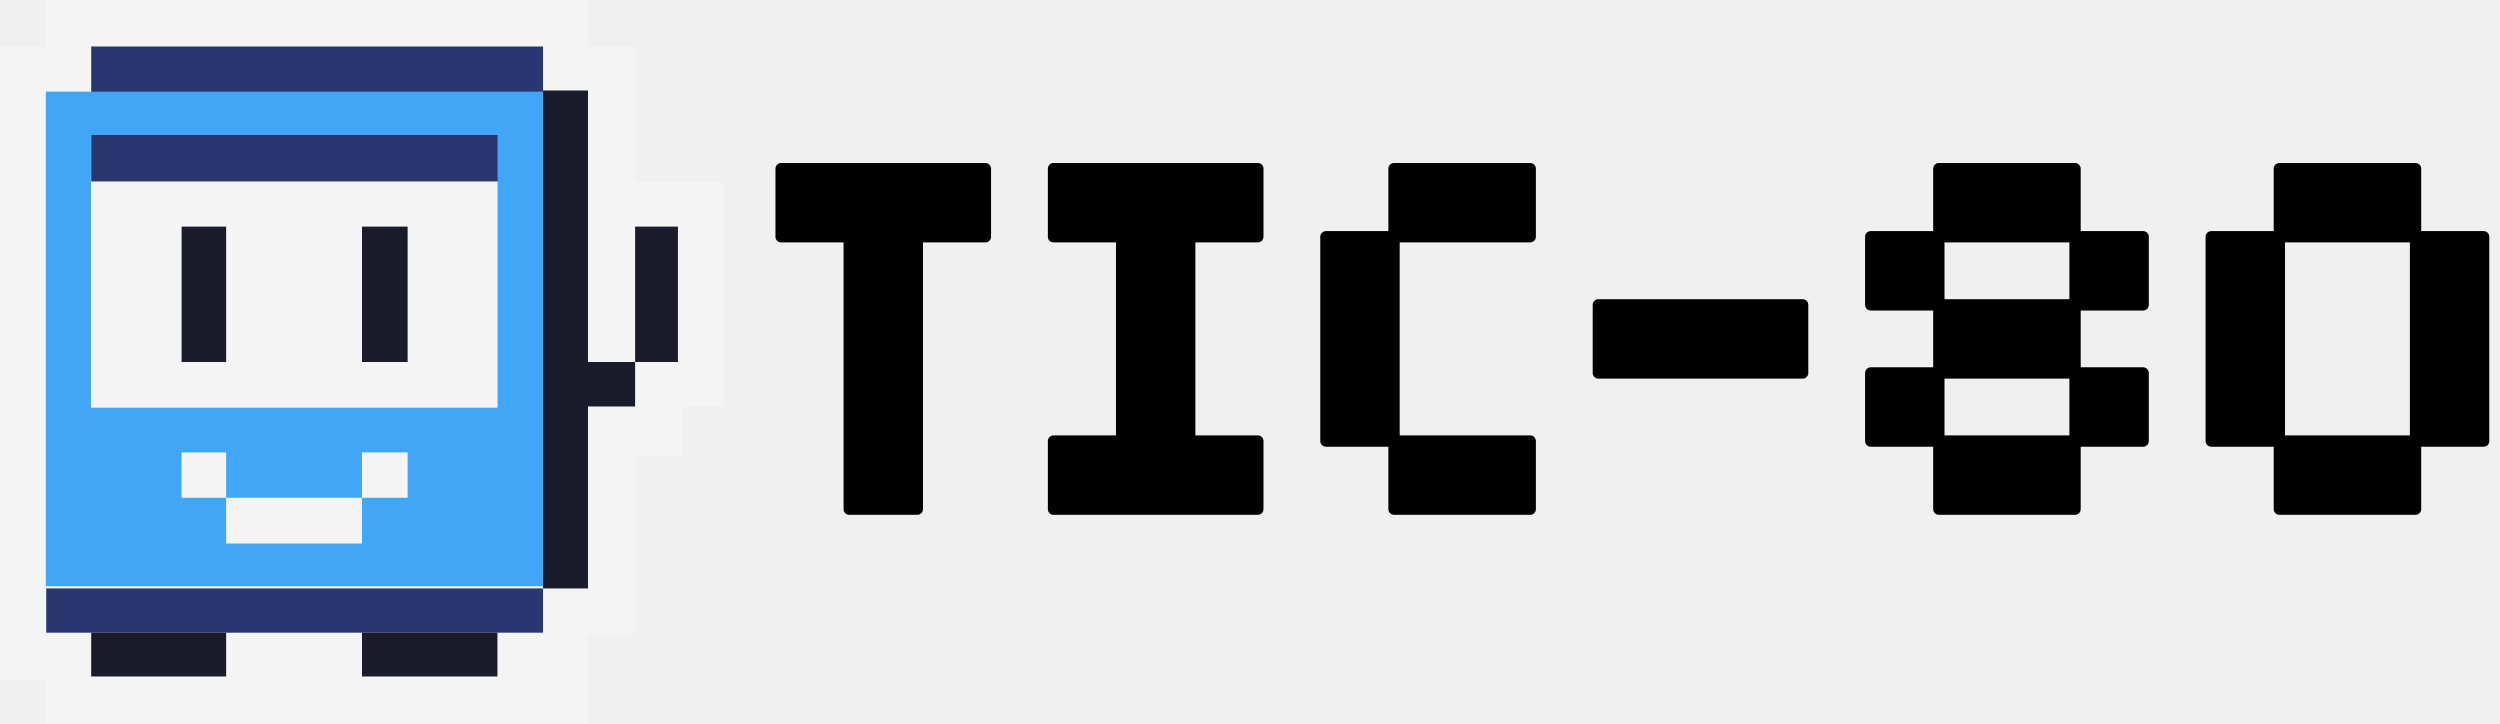
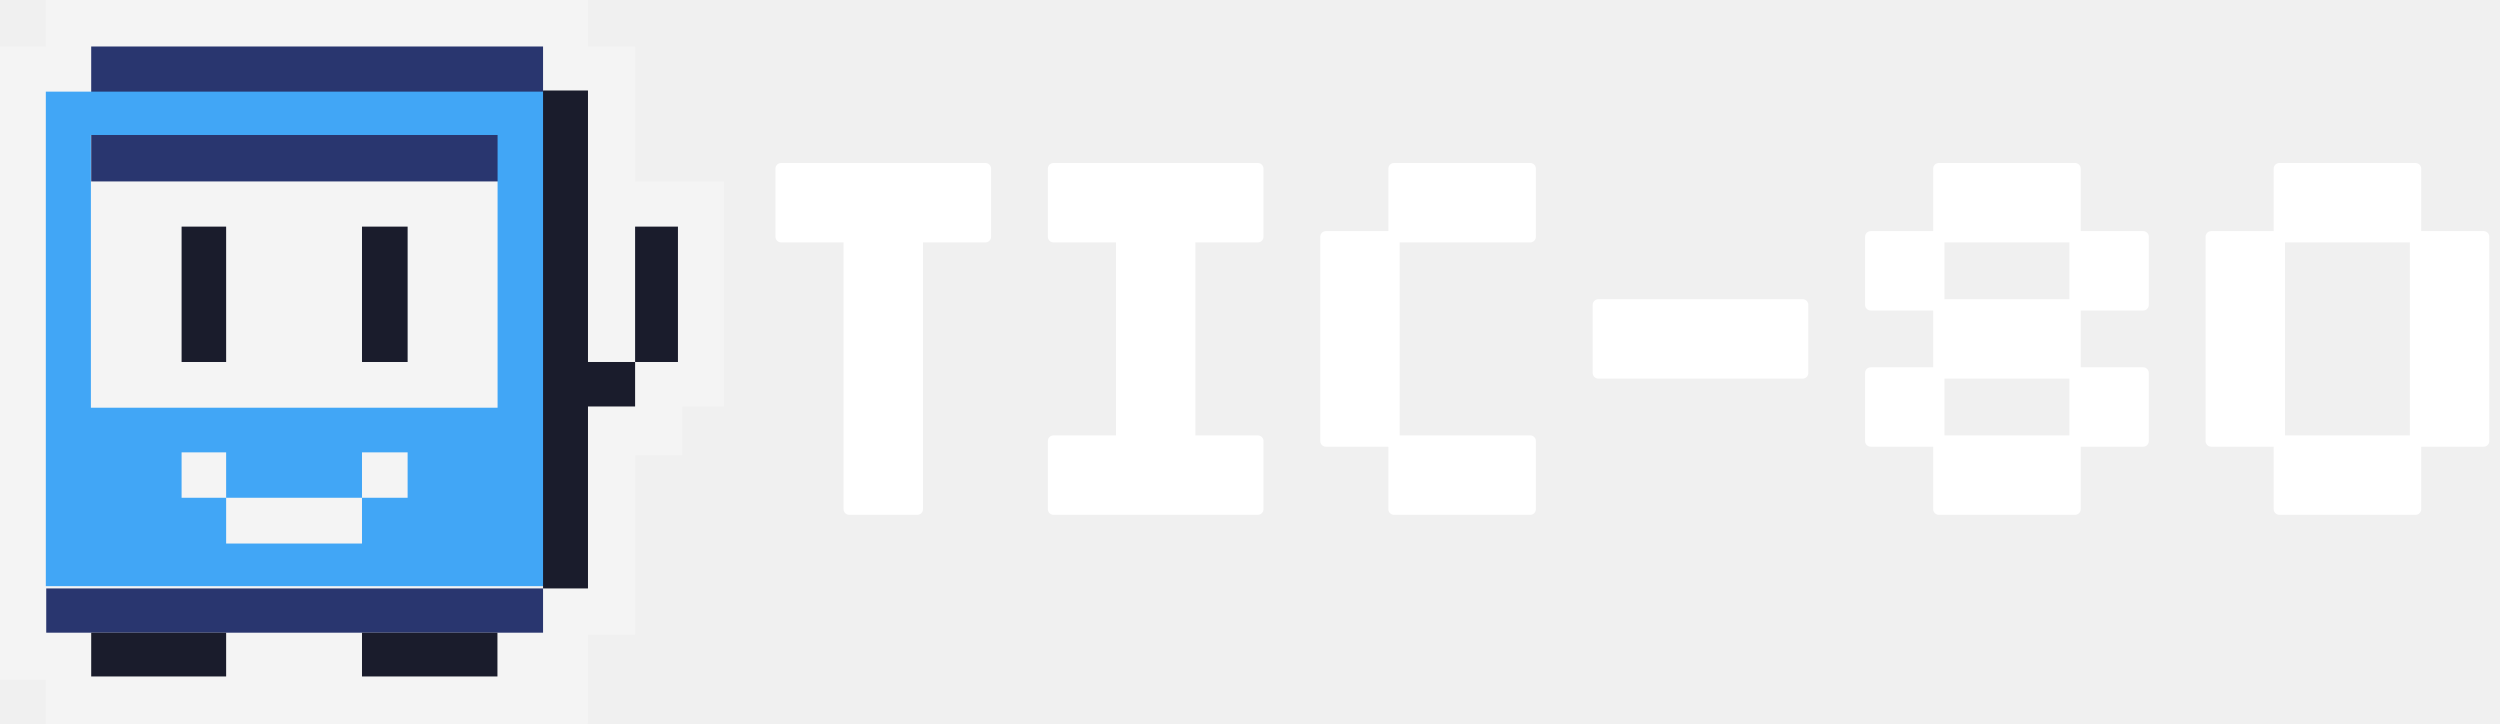
<svg xmlns="http://www.w3.org/2000/svg" width="221px" height="64px" version="1.1" xml:space="preserve" style="fill-rule:evenodd;clip-rule:evenodd;stroke-linejoin:round;stroke-miterlimit:2;">
-   <path d="M75.071,45.01l6.02,-0l0,-24.081l6.02,-0l0,-6.02l-18.06,-0l-0,6.02l6.02,-0l-0,24.081Z" style="fill-rule:nonzero;stroke:#000;stroke-width:1px;" />
-   <path d="M111.192,45.01l-0,-6.021l-6.02,0l-0,-18.06l6.02,-0l-0,-6.02l-18.061,-0l0,6.02l6.021,-0l-0,18.06l-6.021,0l0,6.021l18.061,-0Z" style="fill-rule:nonzero;stroke:#000;stroke-width:1px;" />
-   <path d="M135.272,20.929l0,-6.02l-12.04,-0l0,6.02l12.04,-0Zm-12.04,-0l-6.02,-0l-0,18.06l6.02,0l0,-18.06Zm12.04,24.081l0,-6.021l-12.04,0l0,6.021l12.04,-0Z" style="fill-rule:nonzero;stroke:#000;stroke-width:1px;" />
-   <rect x="141.293" y="26.949" width="18.06" height="6.02" style="fill-rule:nonzero;stroke:#000;stroke-width:1px;" />
-   <path d="M165.373,20.929l0,6.02l6.02,0l0,-6.02l-6.02,-0Zm18.061,-0l-0,-6.02l-12.041,-0l0,6.02l12.041,-0Zm6.02,6.02l-0,-6.02l-6.02,-0l-0,6.02l6.02,0Zm-18.061,6.02l-6.02,0l0,6.02l6.02,0l0,-6.02Zm12.041,0l-0,-6.02l-12.041,0l0,6.02l12.041,0Zm6.02,6.02l-0,-6.02l-6.02,0l-0,6.02l6.02,0Zm-18.061,0l0,6.021l12.041,-0l-0,-6.021l-12.041,0Z" style="fill-rule:nonzero;stroke:#000;stroke-width:1px;" />
-   <path d="M213.534,20.929l0,-6.02l-12.04,-0l-0,6.02l12.04,-0Zm0,18.06l6.02,0l0,-18.06l-6.02,-0l0,18.06Zm-12.04,-18.06l-6.02,-0l-0,18.06l6.02,0l-0,-18.06Zm-0,18.06l-0,6.021l12.04,-0l0,-6.021l-12.04,0Z" style="fill-rule:nonzero;stroke:#000;stroke-width:1px;" />
+   <path d="M75.071,45.01l6.02,0l0,-24.081l6.02,0l0,-6.02l-18.06,0l0,6.02l6.02,0l0,24.081Z" style="fill:#fff;fill-rule:nonzero;stroke:#fff;stroke-width:1px;" />
+   <path d="M111.192,45.01l-0,-6.021l-6.02,0l-0,-18.06l6.02,0l-0,-6.02l-18.061,0l0,6.02l6.021,0l0,18.06l-6.021,0l0,6.021l18.061,0Z" style="fill:#fff;fill-rule:nonzero;stroke:#fff;stroke-width:1px;" />
+   <path d="M135.272,20.929l0,-6.02l-12.04,-0l0,6.02l12.04,-0Zm-12.04,-0l-6.02,-0l0,18.06l6.02,-0l0,-18.06Zm12.04,24.081l0,-6.021l-12.04,-0l0,6.021l12.04,-0Z" style="fill:#fff;fill-rule:nonzero;stroke:#fff;stroke-width:1px;" />
+   <rect x="141.293" y="26.949" width="18.06" height="6.02" style="fill:#fff;stroke:#fff;stroke-width:1px;" />
+   <path d="M165.373,20.929l0,6.02l6.02,-0l0,-6.02l-6.02,-0Zm18.061,-0l0,-6.02l-12.041,-0l0,6.02l12.041,-0Zm6.02,6.02l0,-6.02l-6.02,-0l0,6.02l6.02,-0Zm-18.061,6.02l-6.02,-0l0,6.02l6.02,-0l0,-6.02Zm12.041,-0l0,-6.02l-12.041,-0l0,6.02l12.041,-0Zm6.02,6.02l0,-6.02l-6.02,-0l0,6.02l6.02,-0Zm-18.061,-0l0,6.021l12.041,-0l0,-6.021l-12.041,-0Z" style="fill:#fff;fill-rule:nonzero;stroke:#fff;stroke-width:1px;" />
+   <path d="M213.534,20.929l0,-6.02l-12.04,-0l0,6.02l12.04,-0Zm0,18.06l6.02,-0l0,-18.06l-6.02,-0l0,18.06Zm-12.04,-18.06l-6.02,-0l0,18.06l6.02,-0l0,-18.06Zm0,18.06l0,6.021l12.04,-0l0,-6.021l-12.04,-0Z" style="fill:#fff;fill-rule:nonzero;stroke:#fff;stroke-width:1px;" />
  <g>
-     <path d="M51.977,4.11l-0,-4.11l-47.926,0l0,4.11l-4.051,-0l-0,55.971l4.051,0l0,3.919l47.926,-0l-0,-7.904l4.166,0l-0,-15.853l4.183,-0l0,-4.31l3.674,0l0,-19.894l-7.857,0l-0,-11.929l-4.166,-0Z" style="fill:#f4f4f4;" />
-     <path d="M48.006,52.018l-43.919,-0l0,3.912l43.919,0l-0,-3.912Zm-0,-47.908l-39.944,-0l0,11.929l39.944,0l-0,-11.929Z" style="fill:#29366f;" />
-     <path d="M48.15,8.101l-44.099,0l0,43.716l44.099,0l-0,-43.716Zm-28.159,35.901l-0,-4.013l-3.938,-0l0,4.013l3.938,0l-0,4.047l12.009,0l0,-4.047l-12.009,0Zm16.043,-4.013l-4.034,-0l0,4.013l4.034,0l0,-4.013Zm7.952,-28.056l-35.951,-0l0,24.109l35.951,-0l-0,-24.109Z" style="fill:#41a6f6;" />
-     <path d="M19.991,55.93l-11.929,0l0,3.869l11.929,0l-0,-3.869Zm23.983,0l-11.974,0l0,3.869l11.974,0l0,-3.869Zm-23.983,-35.897l-3.938,0l0,11.967l3.938,-0l-0,-11.967Zm16.043,0l-4.034,0l-0,11.967l4.034,-0l0,-11.967Zm20.109,15.9l-0,-3.933l3.787,-0l0,-11.967l-3.787,0l-0,11.967l-4.166,-0l-0,-24l-3.971,-0l-0,44.018l3.971,-0l-0,-16.085l4.166,0Z" style="fill:#1a1c2c;" />
+     <path d="M51.977,4.11l-0,-4.11l-47.926,0l-0,4.11l-4.051,0l-0,55.971l4.051,-0l-0,3.919l47.926,-0l-0,-7.904l4.166,-0l0,-15.853l4.183,-0l0,-4.31l3.674,-0l0,-19.894l-7.857,-0l0,-11.929l-4.166,-0Z" style="fill:#f4f4f4;" />
+     <path d="M48.006,52.018l-43.919,0l0,3.912l43.919,0l0,-3.912Zm0,-47.908l-39.944,0l0,11.929l39.944,0l0,-11.929Z" style="fill:#29366f;" />
+     <path d="M48.15,8.101l-44.099,0l0,43.716l44.099,0l0,-43.716Zm-28.159,35.901l0,-4.013l-3.938,0l0,4.013l3.938,0l0,4.047l12.009,0l0,-4.047l-12.009,0Zm16.043,-4.013l-4.034,0l0,4.013l4.034,0l0,-4.013Zm7.952,-28.056l-35.951,0l0,24.109l35.951,0l0,-24.109Z" style="fill:#41a6f6;" />
+     <path d="M19.991,55.93l-11.929,0l0,3.869l11.929,0l0,-3.869Zm23.983,0l-11.974,0l0,3.869l11.974,0l0,-3.869Zm-23.983,-35.897l-3.938,0l0,11.967l3.938,0l0,-11.967Zm16.043,0l-4.034,0l0,11.967l4.034,0l0,-11.967Zm20.109,15.9l0,-3.933l3.787,0l0,-11.967l-3.787,0l0,11.967l-4.166,0l0,-24l-3.971,0l0,44.018l3.971,0l0,-16.085l4.166,0Z" style="fill:#1a1c2c;" />
  </g>
</svg>
